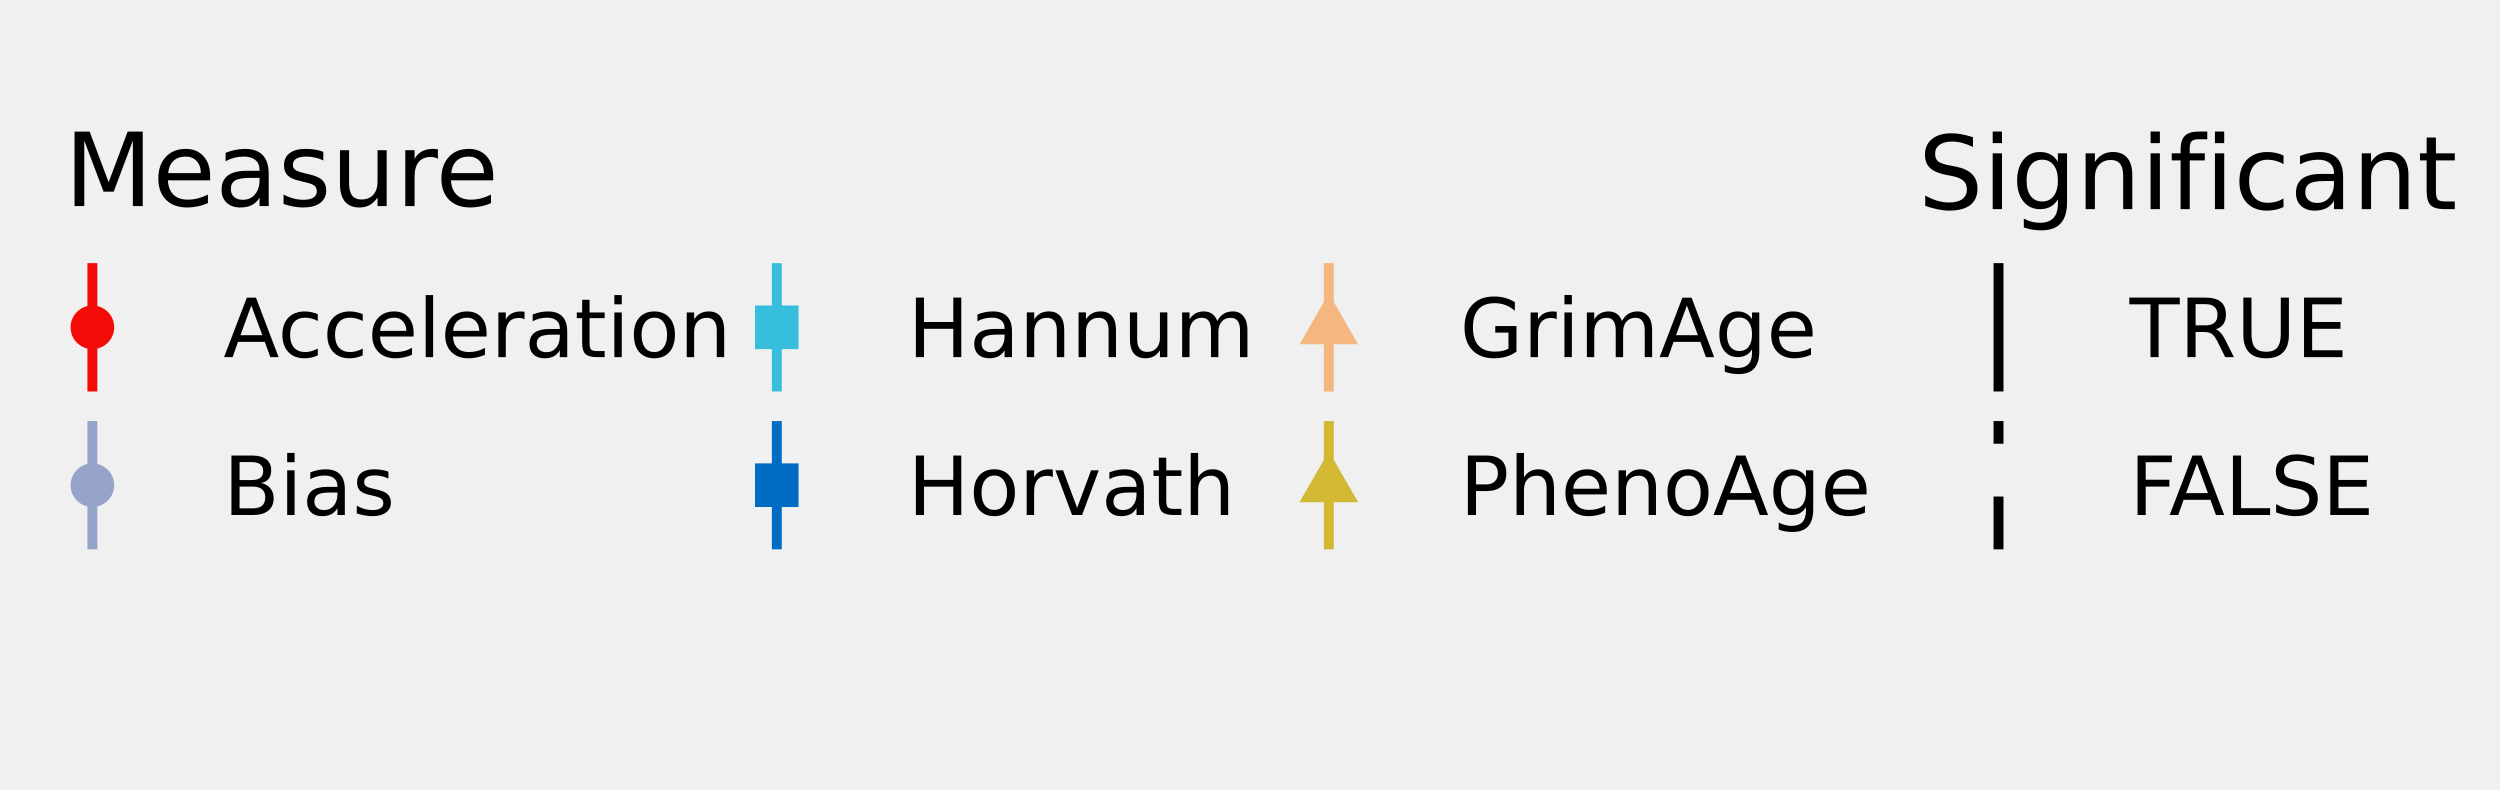
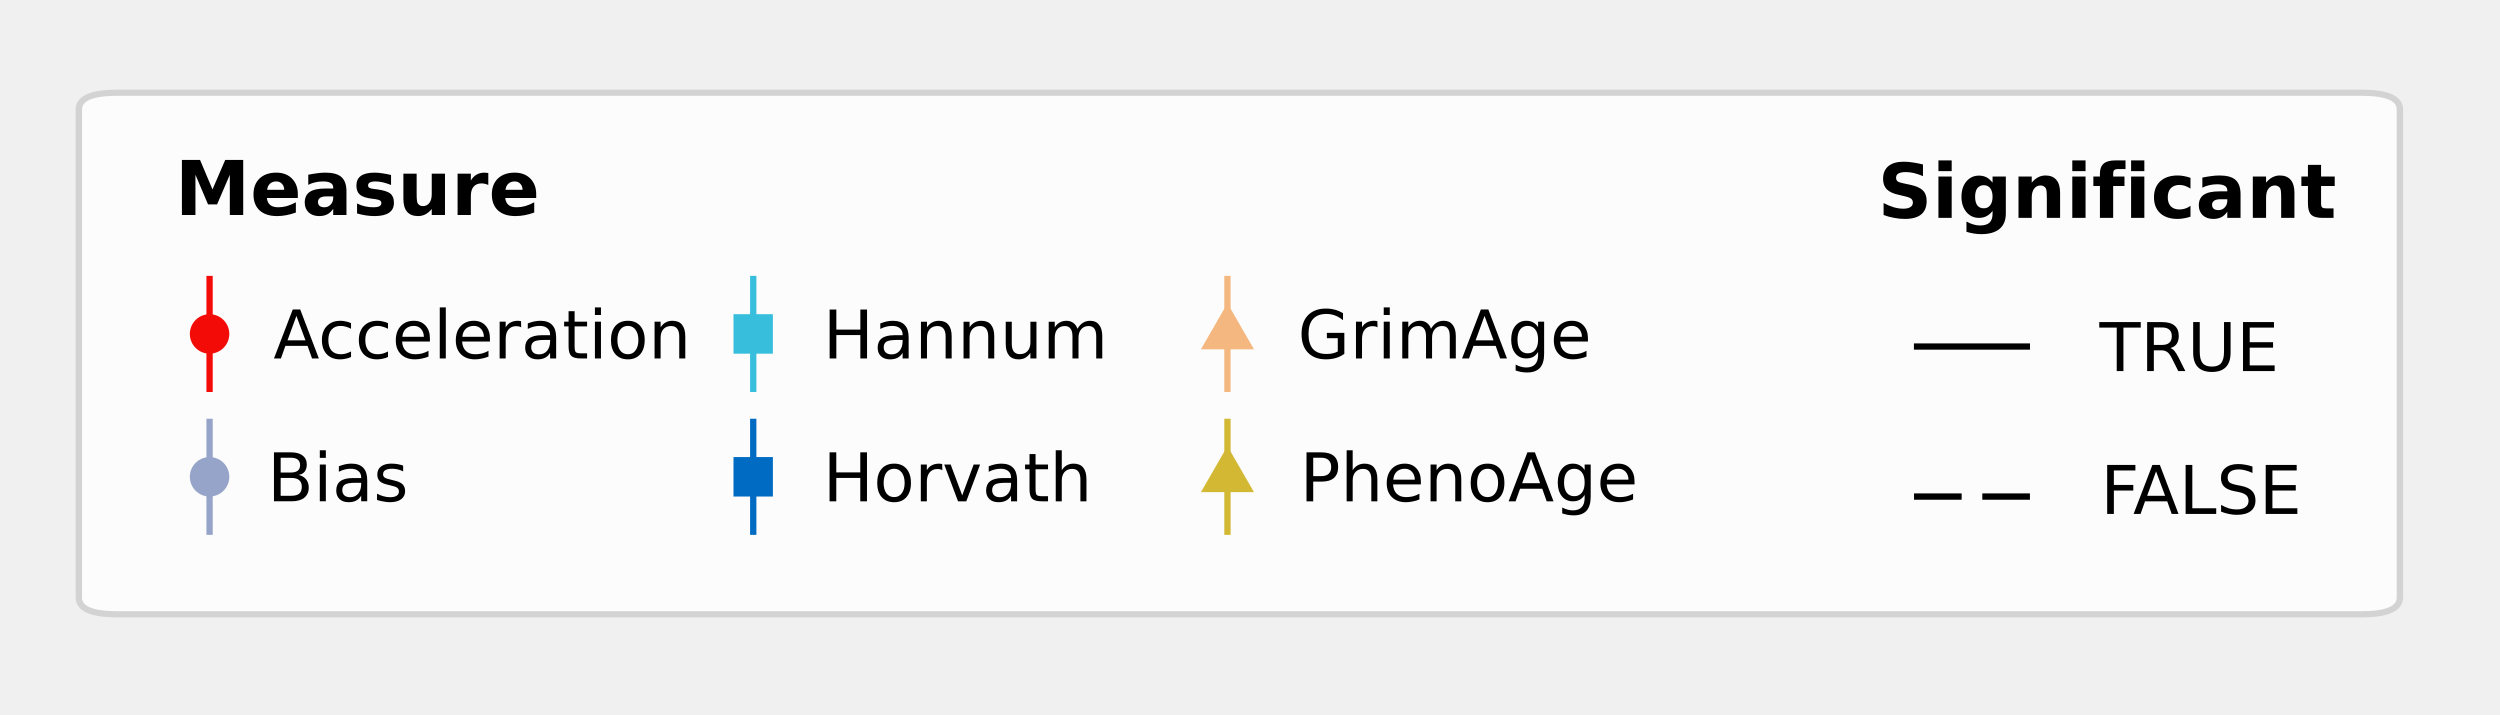
- <svg xmlns="http://www.w3.org/2000/svg" class="svglite" width="9.5cm" height="3cm" viewBox="0 0 269.291 85.039" version="1.1" id="svg939">
+ <svg xmlns="http://www.w3.org/2000/svg" class="svglite" width="10.5cm" height="3cm" viewBox="0 0 297.638 85.039" version="1.1" id="svg939">
  <defs id="defs4">
    <style type="text/css" id="style2">
    .svglite line, .svglite polyline, .svglite polygon, .svglite path, .svglite rect, .svglite circle {
      fill: none;
      stroke: #000000;
      stroke-linecap: round;
      stroke-linejoin: round;
      stroke-miterlimit: 10.00;
    }
    .svglite text {
      white-space: pre;
    }
  </style>
  </defs>
  <defs id="defs11">
    <clipPath id="cpMC4wMHwxMDgwLjAwfDAuMDB8NTQwLjAw">
      <rect x="0" y="0" width="1080" height="540" id="rect8" />
    </clipPath>
  </defs>
  <defs id="defs18">
    <clipPath id="cpMC4wMHw5OTEuNjB8MC4wMHw1NDAuMDA=">
      <rect x="9.9999998e-14" y="0" width="991.6" height="540" id="rect15" />
    </clipPath>
  </defs>
  <defs id="defs27">
    <clipPath id="cpMC4wMHw0OTUuODB8MC4wMHw0MzIuMDA=">
      <rect x="9.9999998e-14" y="0" width="495.8" height="432" id="rect24" />
    </clipPath>
  </defs>
  <defs id="defs38">
    <clipPath id="cpMTA0Ljc5fDQ5MC4zMnwyMy42M3wzOTkuOTg=">
      <rect x="104.79" y="23.63" width="385.53" height="376.35" id="rect35" />
    </clipPath>
  </defs>
  <defs id="defs357">
    <clipPath id="cpMTA0Ljc5fDQ5MC4zMnw1LjQ4fDIzLjYz">
      <rect x="104.79" y="5.48" width="385.53" height="18.15" id="rect354" />
    </clipPath>
  </defs>
  <defs id="defs438">
    <clipPath id="cpNDk1LjgwfDk5MS42MHwwLjAwfDQzMi4wMA==">
      <rect x="495.8" y="0" width="495.8" height="432" id="rect435" />
    </clipPath>
  </defs>
  <defs id="defs449">
    <clipPath id="cpNjEwLjE0fDk4Ni4xMnwyMy42M3wzOTkuOTg=">
      <rect x="610.14" y="23.63" width="375.98" height="376.35" id="rect446" />
    </clipPath>
  </defs>
  <defs id="defs690">
    <clipPath id="cpNjEwLjE0fDk4Ni4xMnw1LjQ4fDIzLjYz">
      <rect x="610.14" y="5.48" width="375.98" height="18.15" id="rect687" />
    </clipPath>
  </defs>
  <defs id="defs759">
    <clipPath id="cpMC4wMHw0OTUuODB8NDMyLjAwfDU0MC4wMA==">
      <rect x="9.9999998e-14" y="432" width="495.8" height="108" id="rect756" />
    </clipPath>
  </defs>
  <defs id="defs770">
    <clipPath id="cpNjAuODJ8NDkwLjMyfDQ1NS42M3w1MDcuOTg=">
      <rect x="60.82" y="455.63" width="429.5" height="52.35" id="rect767" />
    </clipPath>
  </defs>
  <defs id="defs833">
    <clipPath id="cpNjAuODJ8NDkwLjMyfDQzNy40OHw0NTUuNjM=">
      <rect x="60.82" y="437.48" width="429.5" height="18.15" id="rect830" />
    </clipPath>
  </defs>
  <g id="g1584" transform="translate(-743.369,-129.474)">
-     <text x="997.08" y="183.3" style="font-size:11px;font-family:'DejaVu Sans';white-space:pre" textLength="46.74" lengthAdjust="spacingAndGlyphs" id="text871" transform="translate(-246.757,-31.63373)">Measure</text>
-     <g id="g1642" transform="translate(134.495,14.81257)">
-       <g id="g698" transform="translate(0,14.17323)">
-         <polygon points="1008.88,200.39 1002.56,200.39 1005.72,194.91 " style="fill:#d2b833;stroke:none;stroke-width:0.43;stroke-linecap:round;stroke-linejoin:round;stroke-miterlimit:10" id="polygon875" transform="translate(-253.711,-45.8075)" />
-         <line x1="752.009" y1="159.663" x2="752.009" y2="145.843" style="fill:none;stroke:#d2b833;stroke-width:1.07;stroke-linecap:butt;stroke-linejoin:round;stroke-miterlimit:10" id="line877" />
-         <text x="1019.84" y="201.77" style="font-size:8.8px;font-family:'DejaVu Sans';white-space:pre" textLength="44.27" lengthAdjust="spacingAndGlyphs" id="text909" transform="translate(-253.711,-45.8075)">PhenoAge</text>
+     <g id="patch_5" style="display:inline;stroke-width:0.735px;stroke-linecap:butt;stroke-linejoin:round" transform="matrix(1.041561,0,0,1,639.3894,368.138)">
+       <path d="M 113.233,-165.529 H 369.758 q 4.393,0 4.393,-2.003 v -58.09 q 0,-2.003 -4.393,-2.003 H 113.233 q -4.393,0 -4.393,2.003 v 58.09 q 0,2.003 4.393,2.003 z" style="opacity:0.8;fill:#ffffff;stroke:#cccccc;stroke-width:0.735px;stroke-linejoin:miter" id="path9090" />
+     </g>
+     <text x="764.198" y="155.073" style="font-size:9px;font-family:'DejaVu Sans';white-space:pre;stroke-width:0.75px" lengthAdjust="spacingAndGlyphs" id="text871">
+       <tspan style="font-weight:bold;font-size:9px" id="tspan25328">Measure</tspan>
+     </text>
+     <g id="g1642" transform="translate(137.495,19.3126)" style="stroke-width:0.75px">
+       <g id="g698" transform="translate(0,14.1732)" style="stroke-width:0.75px">
+         <polygon points="1005.72,194.91 1008.88,200.39 1002.56,200.39 " style="fill:#d2b833;stroke:none;stroke-width:0.75px;stroke-linecap:round;stroke-linejoin:round;stroke-miterlimit:10" id="polygon875" transform="translate(-253.711,-45.8075)" />
+         <line x1="752.009" y1="159.663" x2="752.009" y2="145.843" style="fill:none;stroke:#d2b833;stroke-width:0.75px;stroke-linecap:butt;stroke-linejoin:round;stroke-miterlimit:10" id="line877" />
+         <text x="760.642" y="155.671" style="font-size:8px;font-family:'DejaVu Sans';white-space:pre;stroke-width:0.75px" lengthAdjust="spacingAndGlyphs" id="text909">PhenoAge</text>
      </g>
-       <g id="g703" transform="matrix(0.9998892,0,0,1,0.08296396,-20.11464)" style="stroke-width:1">
-         <polygon points="1008.88,217.67 1002.56,217.67 1005.72,212.19 " style="fill:#f3b77f;stroke:none;stroke-width:0.43;stroke-linecap:round;stroke-linejoin:round;stroke-miterlimit:10" id="polygon881" transform="translate(-253.711,-45.8075)" />
-         <line x1="752.009" y1="176.943" x2="752.009" y2="163.123" style="fill:none;stroke:#f3b77f;stroke-width:1.07;stroke-linecap:butt;stroke-linejoin:round;stroke-miterlimit:10" id="line883" />
-         <text x="1019.84" y="219.05" style="font-size:8.8px;font-family:'DejaVu Sans';white-space:pre;stroke-width:1" textLength="38.47" lengthAdjust="spacingAndGlyphs" id="text911" transform="translate(-253.711,-45.8075)">GrimAge</text>
+       <g id="g703" transform="matrix(0.999889,0,0,1,0.082964,-20.1146)" style="stroke-width:0.75px">
+         <polygon points="1005.72,212.19 1008.88,217.67 1002.56,217.67 " style="fill:#f3b77f;stroke:none;stroke-width:0.75px;stroke-linecap:round;stroke-linejoin:round;stroke-miterlimit:10" id="polygon881" transform="translate(-253.711,-45.8075)" />
+         <line x1="752.009" y1="176.943" x2="752.009" y2="163.123" style="fill:none;stroke:#f3b77f;stroke-width:0.75px;stroke-linecap:butt;stroke-linejoin:round;stroke-miterlimit:10" id="line883" />
+         <text x="760.377" y="172.951" style="font-size:8px;font-family:'DejaVu Sans';white-space:pre;stroke-width:0.75px" lengthAdjust="spacingAndGlyphs" id="text911">GrimAge</text>
      </g>
    </g>
-     <g id="g1632" transform="translate(75.03651,-12.24744)">
-       <g id="g670" transform="translate(0,6.673229)">
-         <polygon points="1008.06,235.47 1008.06,230.77 1003.37,230.77 1003.37,235.47 " style="fill:#006bc2;stroke:none;stroke-width:0.43;stroke-linecap:round;stroke-linejoin:round;stroke-miterlimit:10" id="polygon887" transform="translate(-253.711,-45.8075)" />
-         <line x1="752.009" y1="194.223" x2="752.009" y2="180.403" style="fill:none;stroke:#006bc2;stroke-width:1.07;stroke-linecap:butt;stroke-linejoin:round;stroke-miterlimit:10" id="line889" />
-         <text x="1019.84" y="236.33" style="font-size:8.8px;font-family:'DejaVu Sans';white-space:pre" textLength="35.24" lengthAdjust="spacingAndGlyphs" id="text913" transform="translate(-253.711,-45.8075)">Horvath</text>
+     <g id="g1632" transform="translate(81.0365,-7.74744)" style="stroke-width:0.75px">
+       <g id="g670" transform="translate(0,6.67323)" style="stroke-width:0.75px">
+         <polygon points="1008.06,230.77 1003.37,230.77 1003.37,235.47 1008.06,235.47 " style="fill:#006bc2;stroke:none;stroke-width:0.75px;stroke-linecap:round;stroke-linejoin:round;stroke-miterlimit:10" id="polygon887" transform="translate(-253.711,-45.8075)" />
+         <line x1="752.009" y1="194.223" x2="752.009" y2="180.403" style="fill:none;stroke:#006bc2;stroke-width:0.75px;stroke-linecap:butt;stroke-linejoin:round;stroke-miterlimit:10" id="line889" />
+         <text x="760.316" y="190.231" style="font-size:8px;font-family:'DejaVu Sans';white-space:pre;stroke-width:0.75px" lengthAdjust="spacingAndGlyphs" id="text913">Horvath</text>
      </g>
-       <g id="g693" transform="translate(0,-27.61464)">
-         <polygon points="1008.06,248.05 1003.37,248.05 1003.37,252.75 1008.06,252.75 " style="fill:#36bedc;stroke:none;stroke-width:0.43;stroke-linecap:round;stroke-linejoin:round;stroke-miterlimit:10" id="polygon893" transform="translate(-253.711,-45.8075)" />
-         <line x1="752.009" y1="211.503" x2="752.009" y2="197.683" style="fill:none;stroke:#36bedc;stroke-width:1.07;stroke-linecap:butt;stroke-linejoin:round;stroke-miterlimit:10" id="line895" />
-         <text x="1019.84" y="253.61" style="font-size:8.8px;font-family:'DejaVu Sans';white-space:pre" textLength="37.3" lengthAdjust="spacingAndGlyphs" id="text915" transform="translate(-253.711,-45.8075)">Hannum</text>
+       <g id="g693" transform="translate(0,-27.6146)" style="stroke-width:0.75px">
+         <polygon points="1003.37,248.05 1003.37,252.75 1008.06,252.75 1008.06,248.05 " style="fill:#36bedc;stroke:none;stroke-width:0.75px;stroke-linecap:round;stroke-linejoin:round;stroke-miterlimit:10" id="polygon893" transform="translate(-253.711,-45.8075)" />
+         <line x1="752.009" y1="211.503" x2="752.009" y2="197.683" style="fill:none;stroke:#36bedc;stroke-width:0.75px;stroke-linecap:butt;stroke-linejoin:round;stroke-miterlimit:10" id="line895" />
+         <text x="760.325" y="207.511" style="font-size:8px;font-family:'DejaVu Sans';white-space:pre;stroke-width:0.75px" lengthAdjust="spacingAndGlyphs" id="text915">Hannum</text>
      </g>
    </g>
-     <g id="g1622" transform="translate(-120.1108,-2.675521)">
-       <g id="g1611" transform="translate(121.422,-51.6319)">
-         <g id="g660" transform="translate(0,-20.11464)">
-           <circle cx="752.009" cy="239.153" r="2.35" style="fill:#f30b07;stroke:none;stroke-width:0.43;stroke-linecap:round;stroke-linejoin:round;stroke-miterlimit:10" id="circle905" />
-           <line x1="752.009" y1="246.063" x2="752.009" y2="232.243" style="fill:none;stroke:#f30b07;stroke-width:1.07;stroke-linecap:butt;stroke-linejoin:round;stroke-miterlimit:10" id="line907" />
-           <text x="1019.84" y="288.17" style="font-size:8.8px;font-family:'DejaVu Sans';white-space:pre" textLength="54.68" lengthAdjust="spacingAndGlyphs" id="text919" transform="translate(-253.711,-45.8075)">Acceleration</text>
+     <g id="g1622" transform="translate(-105.111,1.82448)" style="stroke-width:0.75px">
+       <g id="g1611" transform="translate(121.422,-51.6319)" style="stroke-width:0.75px">
+         <g id="g660" transform="translate(0,-20.1146)" style="stroke-width:0.75px">
+           <circle cx="752.009" cy="239.153" r="2.35" style="fill:#f30b07;stroke:none;stroke-width:0.75px;stroke-linecap:round;stroke-linejoin:round;stroke-miterlimit:10" id="circle905" />
+           <line x1="752.009" y1="246.063" x2="752.009" y2="232.243" style="fill:none;stroke:#f30b07;stroke-width:0.75px;stroke-linecap:butt;stroke-linejoin:round;stroke-miterlimit:10" id="line907" />
+           <text x="759.615" y="242.071" style="font-size:8px;font-family:'DejaVu Sans';white-space:pre;stroke-width:0.75px" lengthAdjust="spacingAndGlyphs" id="text919">Acceleration</text>
        </g>
-         <g id="g665" transform="translate(0,14.17323)">
-           <circle cx="752.009" cy="221.873" r="2.35" style="fill:#96a4c9;stroke:none;stroke-width:0.43;stroke-linecap:round;stroke-linejoin:round;stroke-miterlimit:10" id="circle899" />
-           <line x1="752.009" y1="228.783" x2="752.009" y2="214.963" style="fill:none;stroke:#96a4c9;stroke-width:1.07;stroke-linecap:butt;stroke-linejoin:round;stroke-miterlimit:10" id="line901" />
-           <text x="1019.84" y="270.89" style="font-size:8.8px;font-family:'DejaVu Sans';white-space:pre" textLength="18.46" lengthAdjust="spacingAndGlyphs" id="text917" transform="translate(-253.711,-45.8075)">Bias</text>
+         <g id="g665" transform="translate(0,14.1732)" style="stroke-width:0.75px">
+           <circle cx="752.009" cy="221.873" r="2.35" style="fill:#96a4c9;stroke:none;stroke-width:0.75px;stroke-linecap:round;stroke-linejoin:round;stroke-miterlimit:10" id="circle899" />
+           <line x1="752.009" y1="228.783" x2="752.009" y2="214.963" style="fill:none;stroke:#96a4c9;stroke-width:0.75px;stroke-linecap:butt;stroke-linejoin:round;stroke-miterlimit:10" id="line901" />
+           <text x="758.895" y="224.791" style="font-size:8px;font-family:'DejaVu Sans';white-space:pre;stroke-width:0.75px" lengthAdjust="spacingAndGlyphs" id="text917">Bias</text>
        </g>
      </g>
    </g>
-     <g id="g1593" transform="translate(4.83655,-1.62248)">
-       <text x="997.08" y="324.68" style="font-size:11px;font-family:'DejaVu Sans';white-space:pre" textLength="58.06" lengthAdjust="spacingAndGlyphs" id="text923" transform="translate(-51.9147,-171.0529)">Significant</text>
-       <g id="g707" transform="translate(0,-3.116449)">
-         <line x1="953.805" y1="176.379" x2="953.805" y2="162.559" style="fill:none;stroke:#000000;stroke-width:1.07;stroke-linecap:butt;stroke-linejoin:round;stroke-miterlimit:10" id="line927" />
-         <text x="1019.84" y="343.16" style="font-size:8.8px;font-family:'DejaVu Sans';white-space:pre" textLength="23.48" lengthAdjust="spacingAndGlyphs" id="text933" transform="translate(-51.9147,-170.481)">TRUE</text>
+     <g id="g1593" transform="translate(24.3366,4.37752)" style="stroke-width:0.75px">
+       <text x="942.581" y="151.033" style="font-size:9px;font-family:'DejaVu Sans';white-space:pre;stroke-width:0.75px" lengthAdjust="spacingAndGlyphs" id="text923">
+         <tspan style="font-weight:bold;font-size:9px" id="tspan23652">Significant</tspan>
+       </text>
+       <g id="g707" transform="translate(0,-3.11645)" style="stroke-width:0.75px">
+         <line x1="946.895" y1="169.469" x2="960.715" y2="169.469" style="fill:none;stroke:#000000;stroke-width:0.75px;stroke-linecap:butt;stroke-linejoin:round;stroke-miterlimit:10" id="line927" />
+         <line x1="946.907" y1="187.33" x2="952.577" y2="187.33" style="fill:none;stroke:#000000;stroke-width:0.75px;stroke-linecap:butt;stroke-linejoin:round;stroke-miterlimit:10" id="line927-1" />
+         <line x1="955.037" y1="187.331" x2="960.706" y2="187.331" style="fill:none;stroke:#000000;stroke-width:0.75px;stroke-linecap:butt;stroke-linejoin:round;stroke-miterlimit:10" id="line927-1-1" />
+         <text x="1019.84" y="343.16" style="font-size:8px;font-family:'DejaVu Sans';white-space:pre;stroke-width:0.75px" lengthAdjust="spacingAndGlyphs" id="text933" transform="translate(-50.8469,-170.773)">TRUE</text>
      </g>
-       <g id="g711" transform="translate(0,-3.388573)">
-         <line x1="953.805" y1="193.659" x2="953.805" y2="179.839" style="fill:none;stroke:#000000;stroke-width:1.07;stroke-linecap:butt;stroke-linejoin:round;stroke-miterlimit:10;stroke-dasharray:5.69, 5.69" id="line931" />
-         <text x="1019.84" y="360.44" style="font-size:8.8px;font-family:'DejaVu Sans';white-space:pre" textLength="26.32" lengthAdjust="spacingAndGlyphs" id="text935" transform="translate(-51.9147,-170.481)">FALSE</text>
+       <g id="g711" transform="translate(0,-3.38857)" style="stroke-width:0.75px">
+         <text x="1019.84" y="360.44" style="font-size:8px;font-family:'DejaVu Sans';white-space:pre;stroke-width:0.75px" lengthAdjust="spacingAndGlyphs" id="text935" transform="translate(-50.7182,-170.773)">FALSE</text>
      </g>
    </g>
  </g>
</svg>
